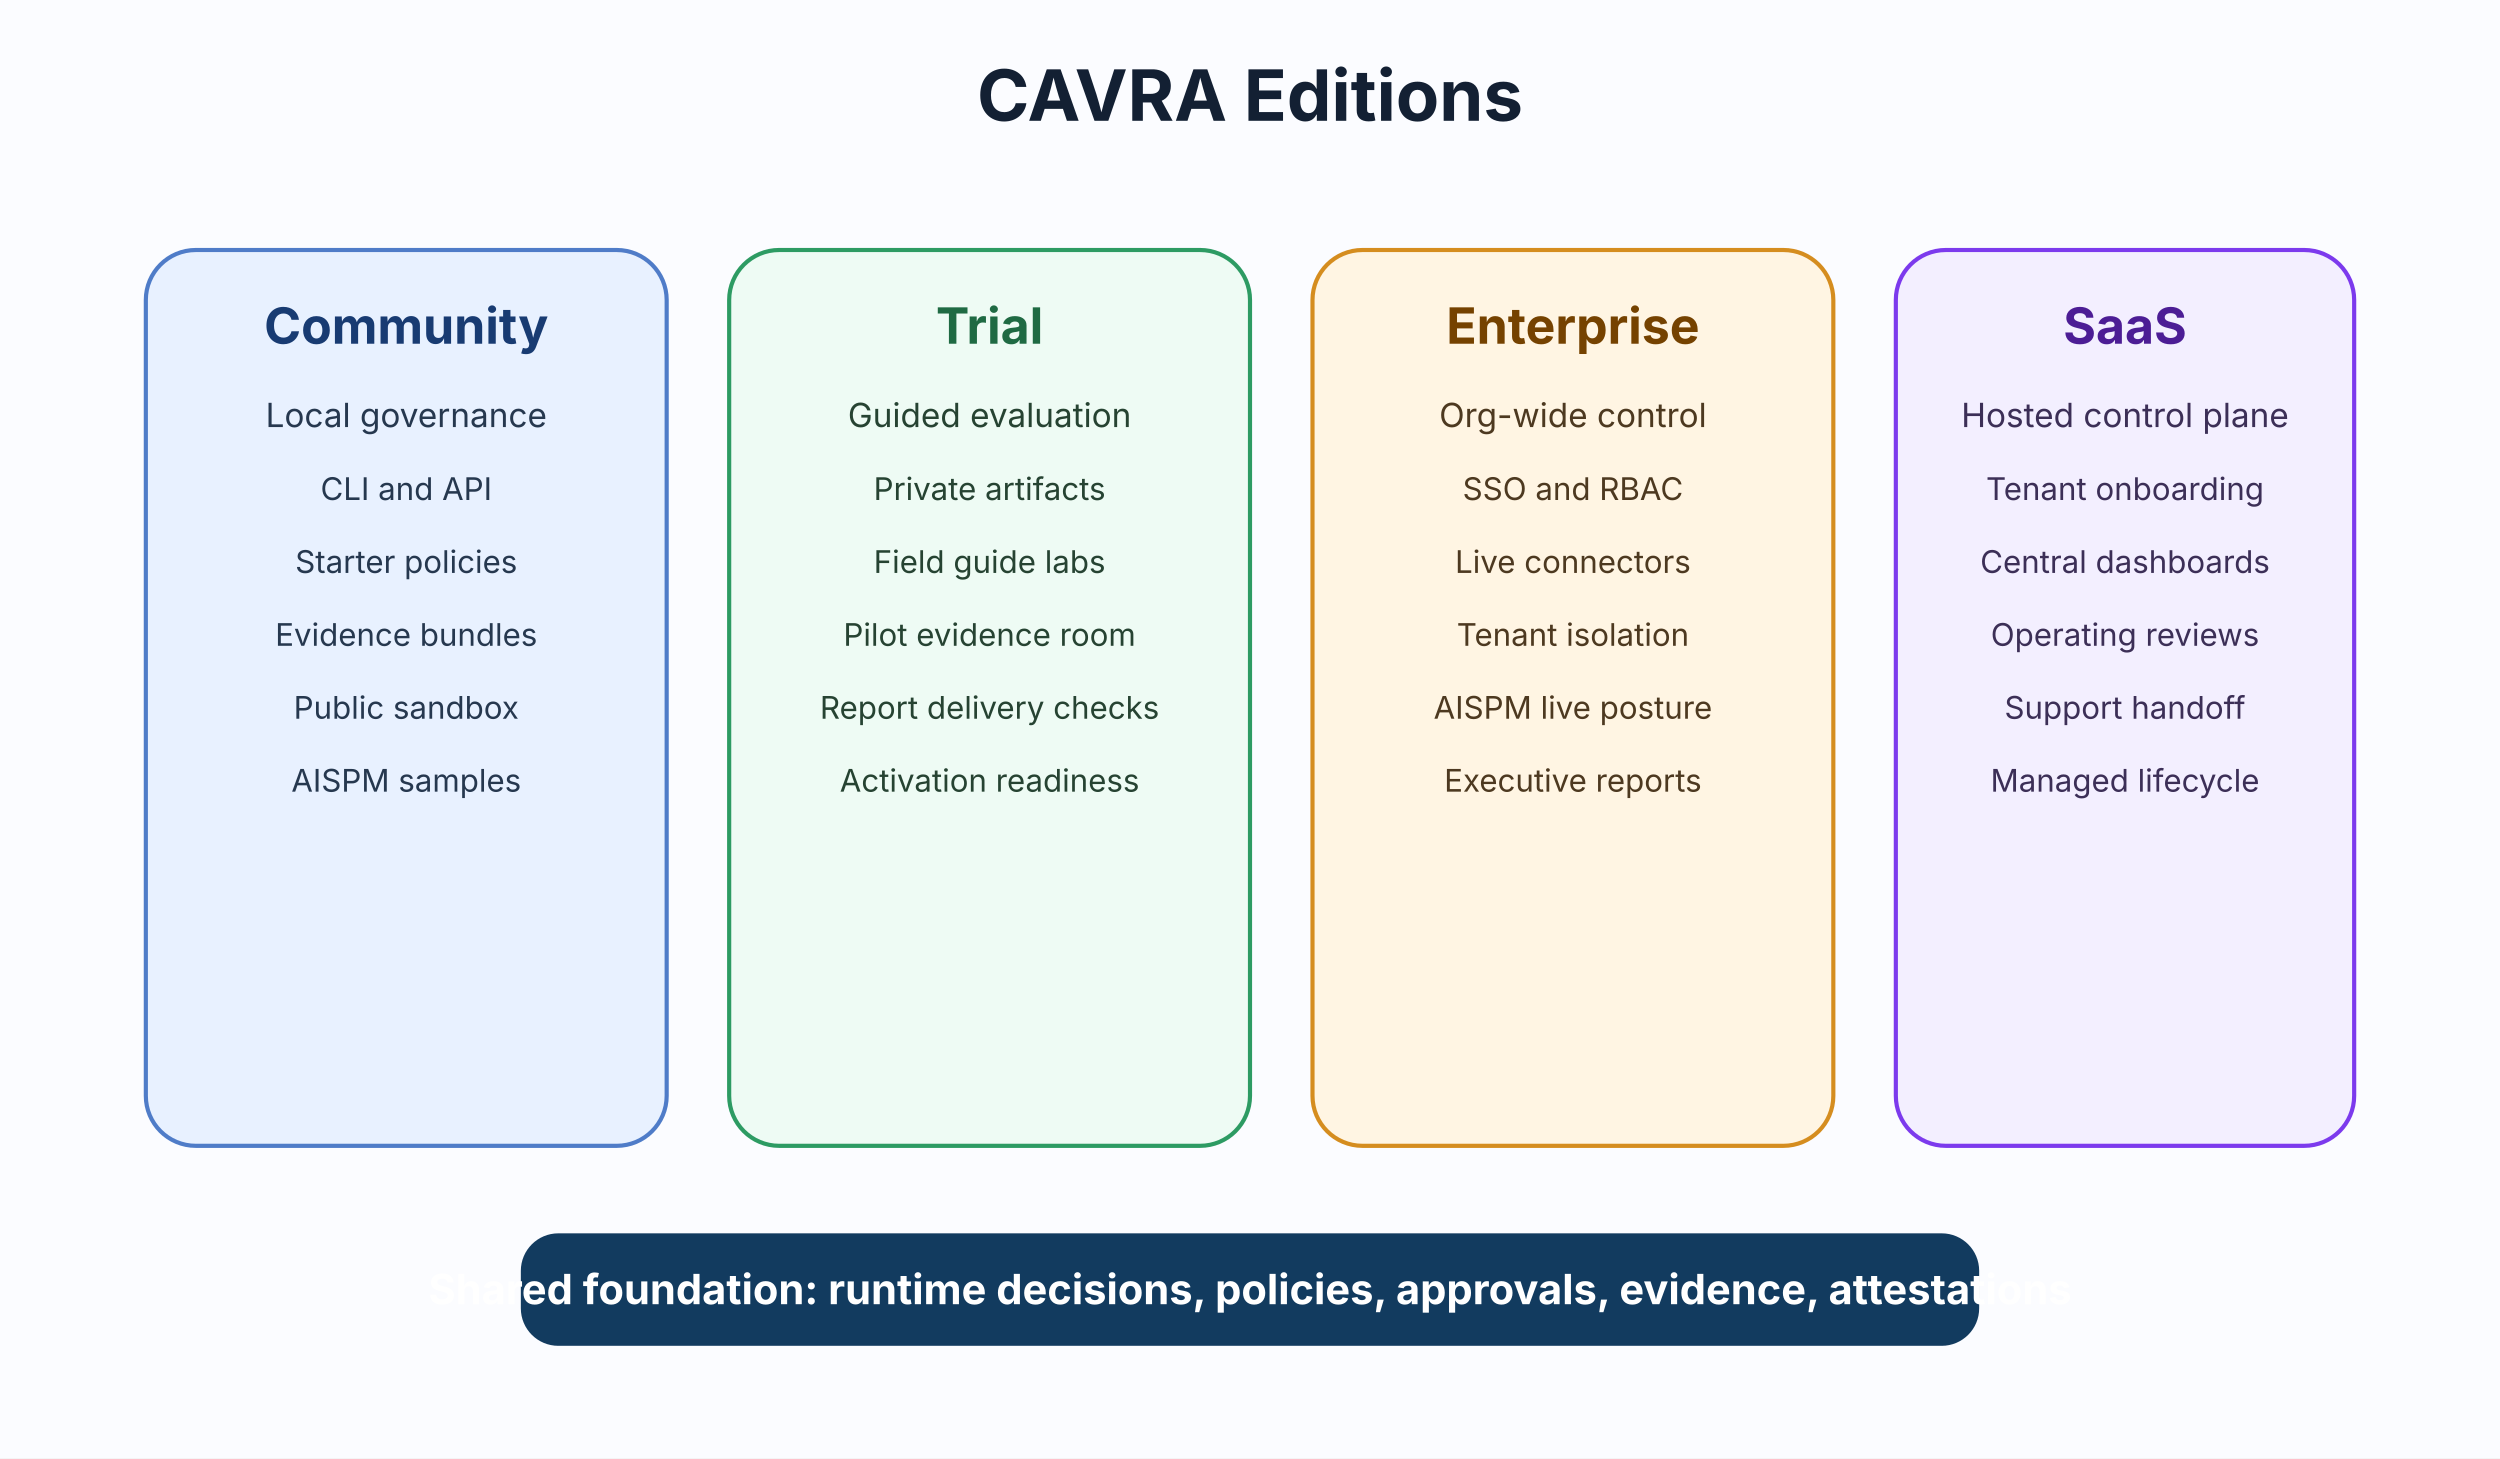
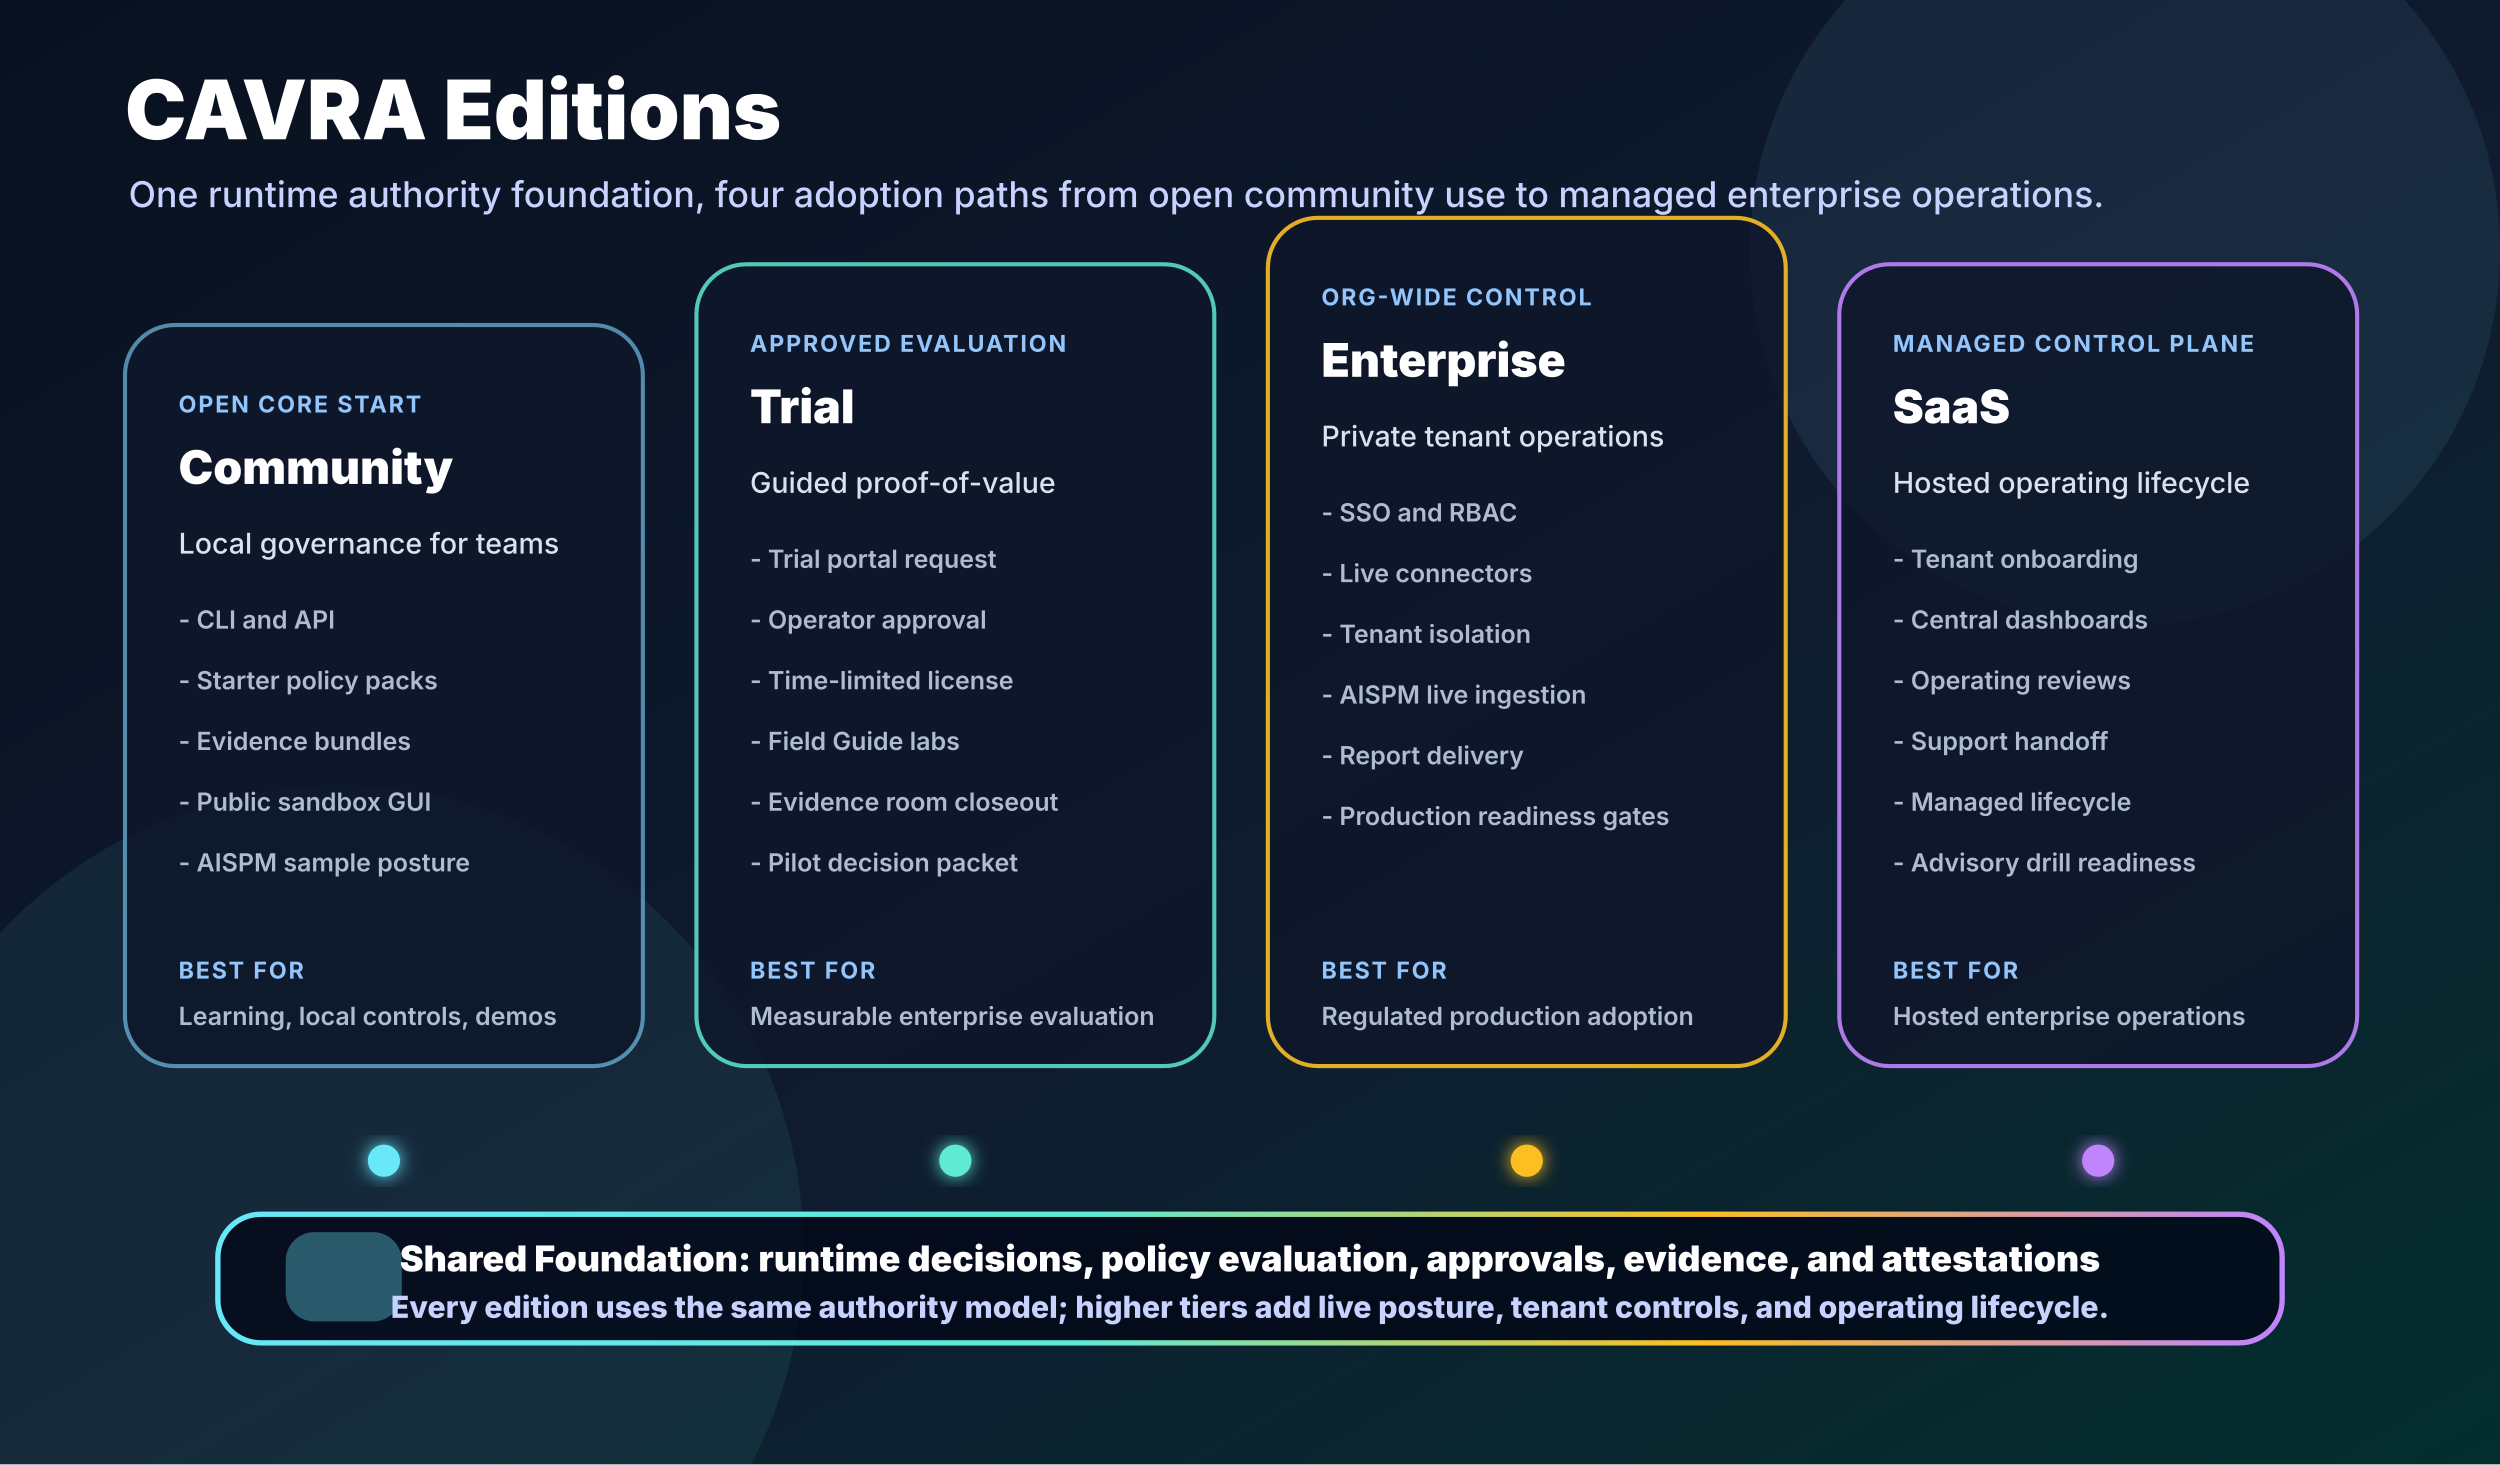
- <svg xmlns="http://www.w3.org/2000/svg" width="1200" height="700" viewBox="0 0 1200 700" role="img" aria-labelledby="title desc">
-   <rect width="1200" height="700" fill="#fbfcff" />
-   <text x="600" y="58" text-anchor="middle" font-family="Inter, Arial, sans-serif" font-size="34" font-weight="700" fill="#132033">CAVRA Editions</text>
-   <g font-family="Inter, Arial, sans-serif">
-     <rect x="70" y="120" width="250" height="430" rx="24" fill="#e8f1ff" stroke="#4f7cc8" stroke-width="2" />
-     <text x="195" y="165" text-anchor="middle" font-size="24" font-weight="700" fill="#183b72">Community</text>
-     <text x="195" y="205" text-anchor="middle" font-size="16" fill="#26384f">Local governance</text>
-     <text x="195" y="240" text-anchor="middle" font-size="15" fill="#26384f">CLI and API</text>
-     <text x="195" y="275" text-anchor="middle" font-size="15" fill="#26384f">Starter policies</text>
-     <text x="195" y="310" text-anchor="middle" font-size="15" fill="#26384f">Evidence bundles</text>
-     <text x="195" y="345" text-anchor="middle" font-size="15" fill="#26384f">Public sandbox</text>
-     <text x="195" y="380" text-anchor="middle" font-size="15" fill="#26384f">AISPM samples</text>
-     <rect x="350" y="120" width="250" height="430" rx="24" fill="#eefbf4" stroke="#2d9b63" stroke-width="2" />
-     <text x="475" y="165" text-anchor="middle" font-size="24" font-weight="700" fill="#1f6a43">Trial</text>
-     <text x="475" y="205" text-anchor="middle" font-size="16" fill="#264332">Guided evaluation</text>
-     <text x="475" y="240" text-anchor="middle" font-size="15" fill="#264332">Private artifacts</text>
-     <text x="475" y="275" text-anchor="middle" font-size="15" fill="#264332">Field guide labs</text>
-     <text x="475" y="310" text-anchor="middle" font-size="15" fill="#264332">Pilot evidence room</text>
-     <text x="475" y="345" text-anchor="middle" font-size="15" fill="#264332">Report delivery checks</text>
-     <text x="475" y="380" text-anchor="middle" font-size="15" fill="#264332">Activation readiness</text>
-     <rect x="630" y="120" width="250" height="430" rx="24" fill="#fff5e3" stroke="#d58d1f" stroke-width="2" />
-     <text x="755" y="165" text-anchor="middle" font-size="24" font-weight="700" fill="#754200">Enterprise</text>
-     <text x="755" y="205" text-anchor="middle" font-size="16" fill="#4d3920">Org-wide control</text>
-     <text x="755" y="240" text-anchor="middle" font-size="15" fill="#4d3920">SSO and RBAC</text>
-     <text x="755" y="275" text-anchor="middle" font-size="15" fill="#4d3920">Live connectors</text>
-     <text x="755" y="310" text-anchor="middle" font-size="15" fill="#4d3920">Tenant isolation</text>
-     <text x="755" y="345" text-anchor="middle" font-size="15" fill="#4d3920">AISPM live posture</text>
-     <text x="755" y="380" text-anchor="middle" font-size="15" fill="#4d3920">Executive reports</text>
-     <rect x="910" y="120" width="220" height="430" rx="24" fill="#f3efff" stroke="#7c3aed" stroke-width="2" />
-     <text x="1020" y="165" text-anchor="middle" font-size="24" font-weight="700" fill="#4c1d95">SaaS</text>
-     <text x="1020" y="205" text-anchor="middle" font-size="16" fill="#3c2f57">Hosted control plane</text>
-     <text x="1020" y="240" text-anchor="middle" font-size="15" fill="#3c2f57">Tenant onboarding</text>
-     <text x="1020" y="275" text-anchor="middle" font-size="15" fill="#3c2f57">Central dashboards</text>
-     <text x="1020" y="310" text-anchor="middle" font-size="15" fill="#3c2f57">Operating reviews</text>
-     <text x="1020" y="345" text-anchor="middle" font-size="15" fill="#3c2f57">Support handoff</text>
-     <text x="1020" y="380" text-anchor="middle" font-size="15" fill="#3c2f57">Managed lifecycle</text>
-     <rect x="250" y="592" width="700" height="54" rx="18" fill="#123b5f" />
-     <text x="600" y="626" text-anchor="middle" font-size="20" font-weight="700" fill="#ffffff">Shared foundation: runtime decisions, policies, approvals, evidence, attestations</text>
+ <svg xmlns="http://www.w3.org/2000/svg" width="1400" height="820" viewBox="0 0 1400 820" role="img" aria-labelledby="title desc">
+   <defs>
+     <linearGradient id="bg" x1="0%" y1="0%" x2="100%" y2="100%">
+       <stop offset="0%" stop-color="#07111f" />
+       <stop offset="52%" stop-color="#101a2f" />
+       <stop offset="100%" stop-color="#042f2e" />
+     </linearGradient>
+     <linearGradient id="rail" x1="0%" y1="0%" x2="100%" y2="0%">
+       <stop offset="0%" stop-color="#67e8f9" />
+       <stop offset="42%" stop-color="#5eead4" />
+       <stop offset="72%" stop-color="#fbbf24" />
+       <stop offset="100%" stop-color="#c084fc" />
+     </linearGradient>
+     <filter id="glow" x="-30%" y="-30%" width="160%" height="160%">
+       <feGaussianBlur stdDeviation="5" result="blur" />
+       <feMerge>
+         <feMergeNode in="blur" />
+         <feMergeNode in="SourceGraphic" />
+       </feMerge>
+     </filter>
+     <style>
+       .title { font: 900 46px Inter, Arial, sans-serif; fill: #ffffff; }
+       .subtitle { font: 500 20px Inter, Arial, sans-serif; fill: #c7d2fe; }
+       .edition { font: 900 26px Inter, Arial, sans-serif; fill: #ffffff; }
+       .tag { font: 700 13px Inter, Arial, sans-serif; fill: #93c5fd; letter-spacing: .08em; }
+       .body { font: 500 16px Inter, Arial, sans-serif; fill: #d8e2f0; }
+       .small { font: 600 14px Inter, Arial, sans-serif; fill: #aebbd1; }
+       .card { fill: rgba(15,23,42,.84); stroke: rgba(125,211,252,.62); stroke-width: 2.3; }
+       .trial { stroke: rgba(94,234,212,.84); }
+       .enterprise { stroke: rgba(251,191,36,.9); }
+       .saas { stroke: rgba(192,132,252,.9); }
+       .pulse { animation: pulse 4.5s ease-in-out infinite; transform-origin: center; }
+       .flow { stroke-dasharray: 15 18; animation: flow 9s linear infinite; }
+       .scan { animation: scan 6s ease-in-out infinite; }
+       @keyframes pulse { 0%,100% { opacity:.85; transform: translateY(0); } 50% { opacity:1; transform: translateY(-6px); } }
+       @keyframes flow { to { stroke-dashoffset: -220; } }
+       @keyframes scan { 0%,100% { transform: translateX(0); opacity:.2; } 50% { transform: translateX(1100px); opacity:.82; } }
+       @media (prefers-reduced-motion: reduce) { .pulse,.flow,.scan { animation: none; } }
+     </style>
+   </defs>
+   <rect width="1400" height="820" fill="url(#bg)" />
+   <circle cx="1190" cy="140" r="210" fill="#7dd3fc" opacity=".08" />
+   <circle cx="190" cy="700" r="260" fill="#5eead4" opacity=".08" />
+   <text x="70" y="78" class="title">CAVRA Editions</text>
+   <text x="72" y="116" class="subtitle">One runtime authority foundation, four adoption paths from open community use to managed enterprise operations.</text>
+   <rect x="122" y="680" width="1156" height="72" rx="24" fill="rgba(2,6,23,.76)" stroke="url(#rail)" stroke-width="3" />
+   <path d="M160 715 H1240" fill="none" stroke="url(#rail)" stroke-width="6" stroke-linecap="round" class="flow" />
+   <rect x="160" y="690" width="65" height="50" rx="16" fill="#67e8f9" opacity=".35" class="scan" />
+   <text x="700" y="712" text-anchor="middle" font-family="Inter, Arial, sans-serif" font-size="20" font-weight="900" fill="#ffffff">Shared Foundation: runtime decisions, policy evaluation, approvals, evidence, and attestations</text>
+   <text x="700" y="738" text-anchor="middle" font-family="Inter, Arial, sans-serif" font-size="17" font-weight="800" fill="#c7d2fe">Every edition uses the same authority model; higher tiers add live posture, tenant controls, and operating lifecycle.</text>
+   <g class="pulse">
+     <rect x="70" y="182" width="290" height="415" rx="28" class="card" />
+     <text x="100" y="231" class="tag">OPEN CORE START</text>
+     <text x="100" y="271" class="edition">Community</text>
+     <text x="100" y="310" class="body">Local governance for teams</text>
+     <text x="100" y="352" class="small">- CLI and API</text>
+     <text x="100" y="386" class="small">- Starter policy packs</text>
+     <text x="100" y="420" class="small">- Evidence bundles</text>
+     <text x="100" y="454" class="small">- Public sandbox GUI</text>
+     <text x="100" y="488" class="small">- AISPM sample posture</text>
+     <text x="100" y="548" class="tag">BEST FOR</text>
+     <text x="100" y="574" class="small">Learning, local controls, demos</text>
+   </g>
+   <g class="pulse" style="animation-delay:.4s">
+     <rect x="390" y="148" width="290" height="449" rx="28" class="card trial" />
+     <text x="420" y="197" class="tag" fill="#5eead4">APPROVED EVALUATION</text>
+     <text x="420" y="237" class="edition">Trial</text>
+     <text x="420" y="276" class="body">Guided proof-of-value</text>
+     <text x="420" y="318" class="small">- Trial portal request</text>
+     <text x="420" y="352" class="small">- Operator approval</text>
+     <text x="420" y="386" class="small">- Time-limited license</text>
+     <text x="420" y="420" class="small">- Field Guide labs</text>
+     <text x="420" y="454" class="small">- Evidence room closeout</text>
+     <text x="420" y="488" class="small">- Pilot decision packet</text>
+     <text x="420" y="548" class="tag">BEST FOR</text>
+     <text x="420" y="574" class="small">Measurable enterprise evaluation</text>
+   </g>
+   <g class="pulse" style="animation-delay:.8s">
+     <rect x="710" y="122" width="290" height="475" rx="28" class="card enterprise" />
+     <text x="740" y="171" class="tag" fill="#fbbf24">ORG-WIDE CONTROL</text>
+     <text x="740" y="211" class="edition">Enterprise</text>
+     <text x="740" y="250" class="body">Private tenant operations</text>
+     <text x="740" y="292" class="small">- SSO and RBAC</text>
+     <text x="740" y="326" class="small">- Live connectors</text>
+     <text x="740" y="360" class="small">- Tenant isolation</text>
+     <text x="740" y="394" class="small">- AISPM live ingestion</text>
+     <text x="740" y="428" class="small">- Report delivery</text>
+     <text x="740" y="462" class="small">- Production readiness gates</text>
+     <text x="740" y="548" class="tag">BEST FOR</text>
+     <text x="740" y="574" class="small">Regulated production adoption</text>
+   </g>
+   <g class="pulse" style="animation-delay:1.2s">
+     <rect x="1030" y="148" width="290" height="449" rx="28" class="card saas" />
+     <text x="1060" y="197" class="tag" fill="#c084fc">MANAGED CONTROL PLANE</text>
+     <text x="1060" y="237" class="edition">SaaS</text>
+     <text x="1060" y="276" class="body">Hosted operating lifecycle</text>
+     <text x="1060" y="318" class="small">- Tenant onboarding</text>
+     <text x="1060" y="352" class="small">- Central dashboards</text>
+     <text x="1060" y="386" class="small">- Operating reviews</text>
+     <text x="1060" y="420" class="small">- Support handoff</text>
+     <text x="1060" y="454" class="small">- Managed lifecycle</text>
+     <text x="1060" y="488" class="small">- Advisory drill readiness</text>
+     <text x="1060" y="548" class="tag">BEST FOR</text>
+     <text x="1060" y="574" class="small">Hosted enterprise operations</text>
+   </g>
+   <g filter="url(#glow)">
+     <circle cx="215" cy="650" r="9" fill="#67e8f9" />
+     <circle cx="535" cy="650" r="9" fill="#5eead4" />
+     <circle cx="855" cy="650" r="9" fill="#fbbf24" />
+     <circle cx="1175" cy="650" r="9" fill="#c084fc" />
  </g>
</svg>
